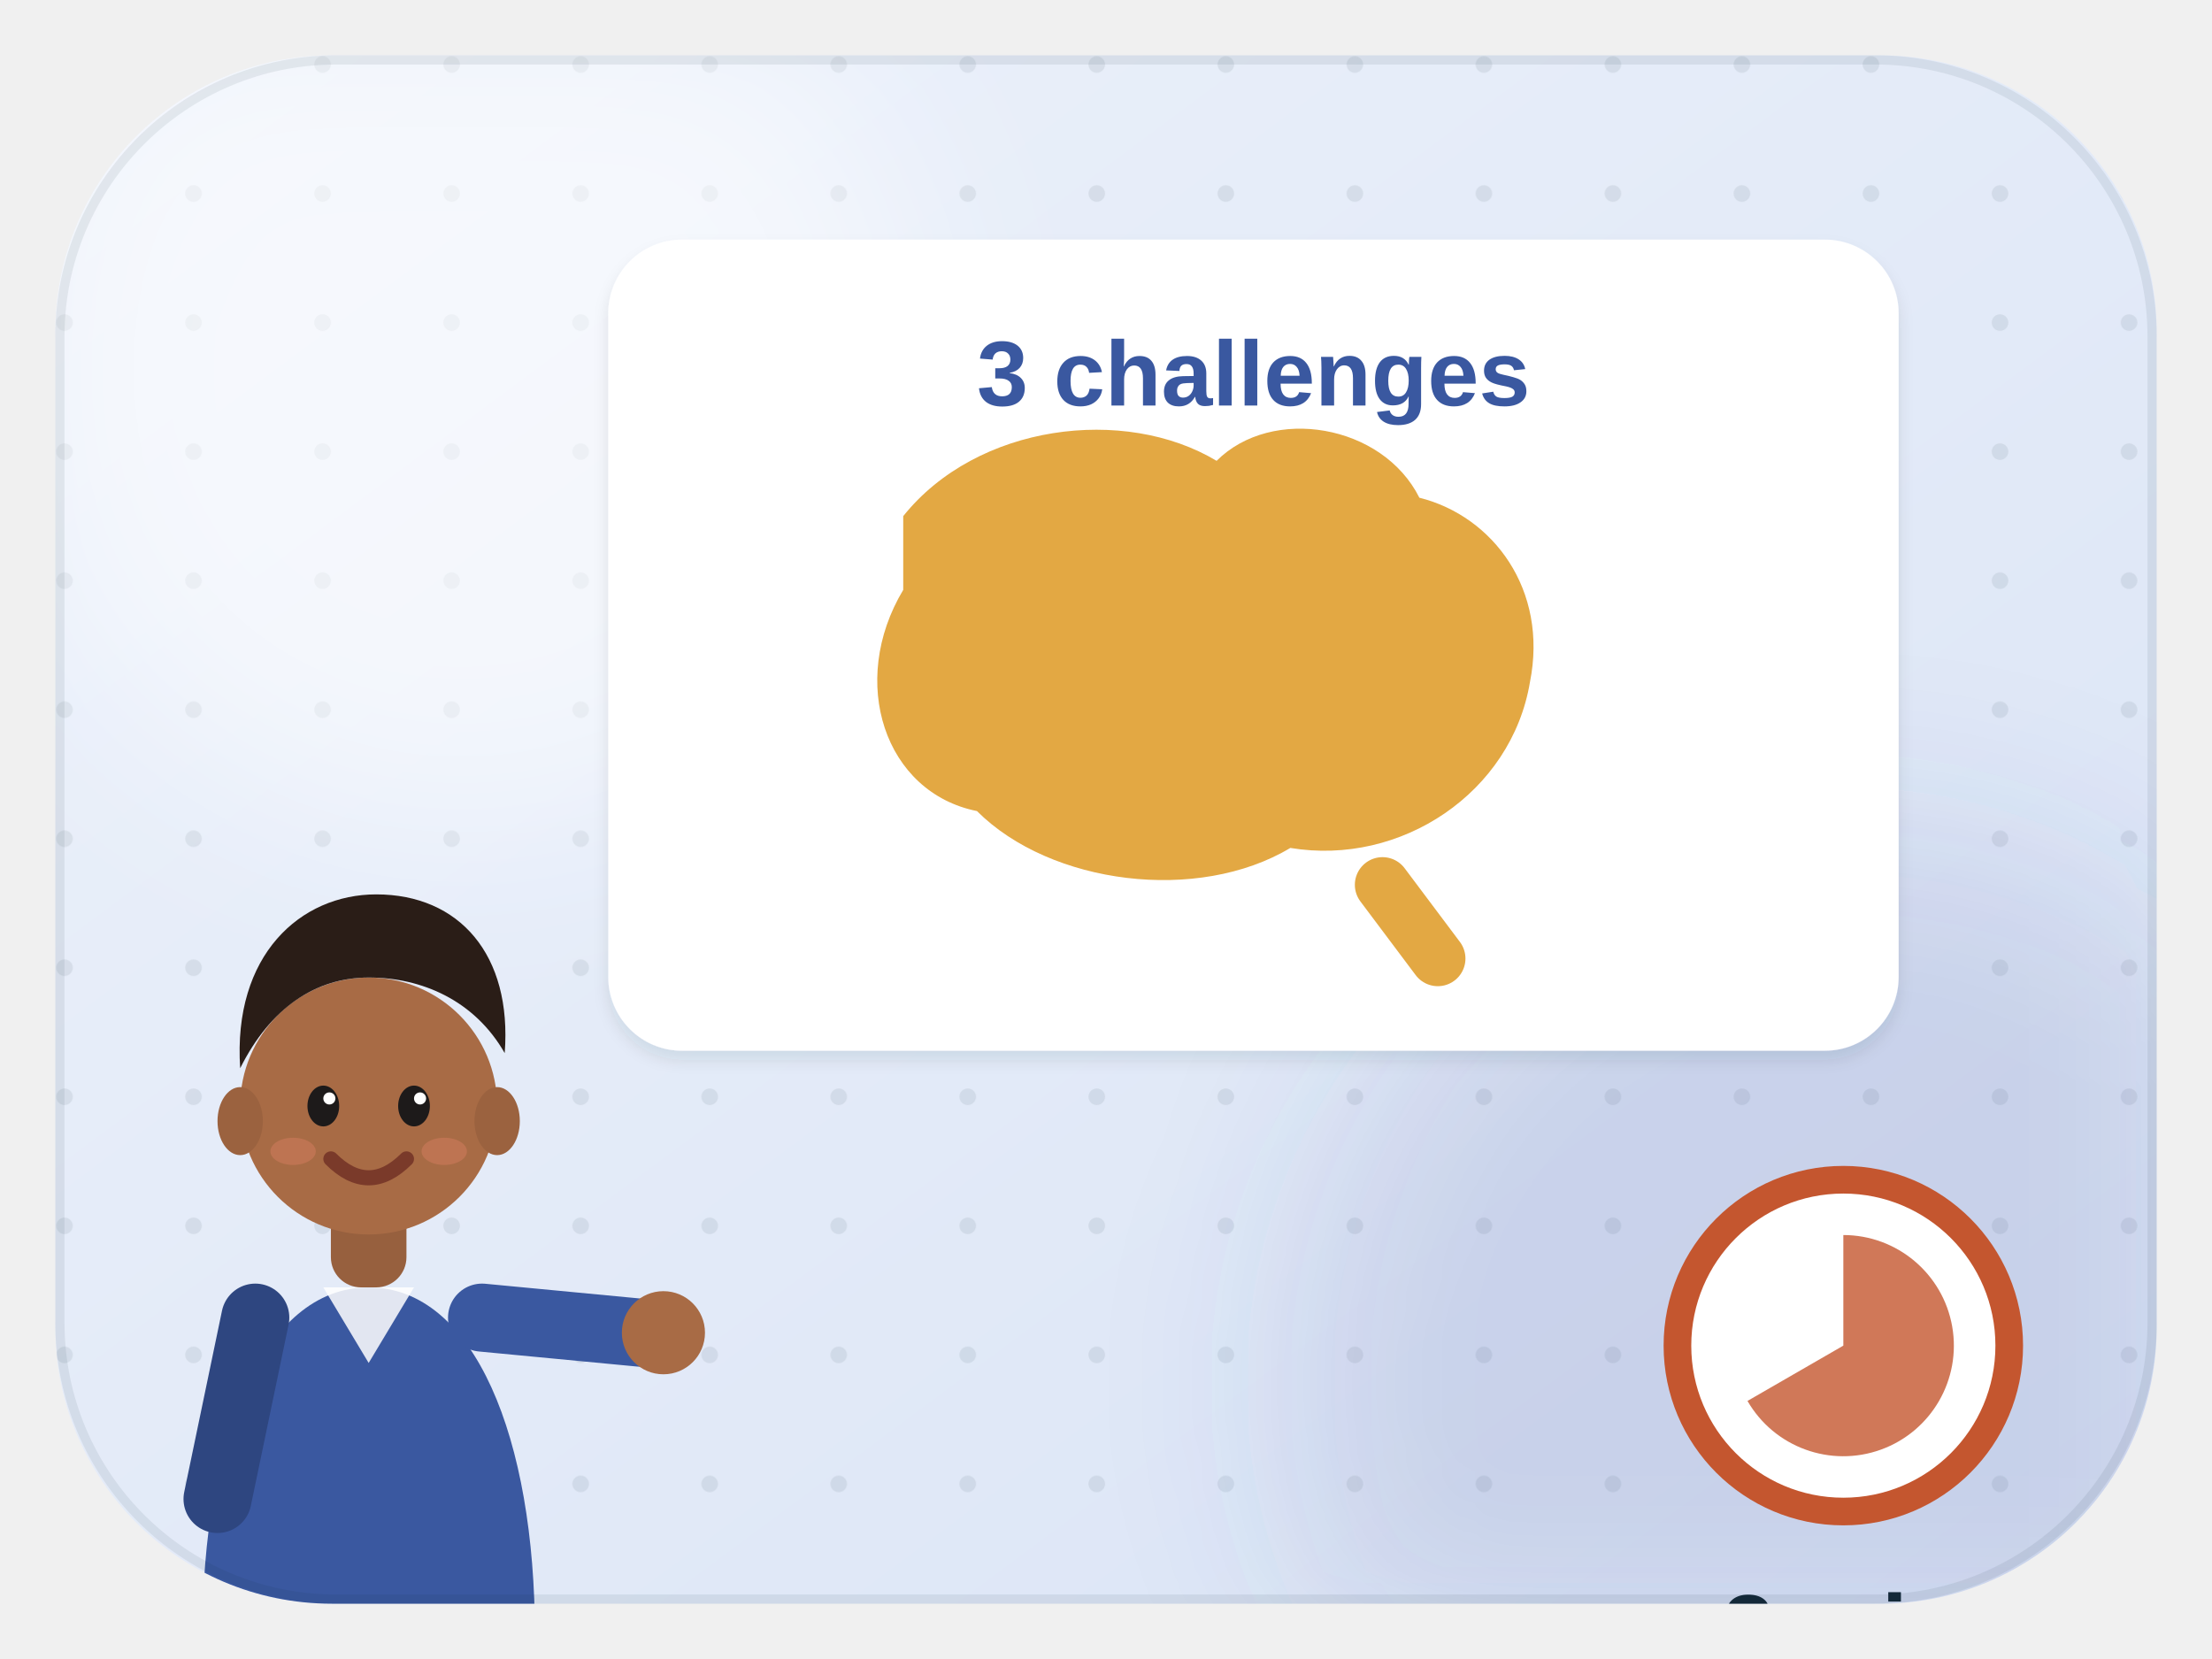
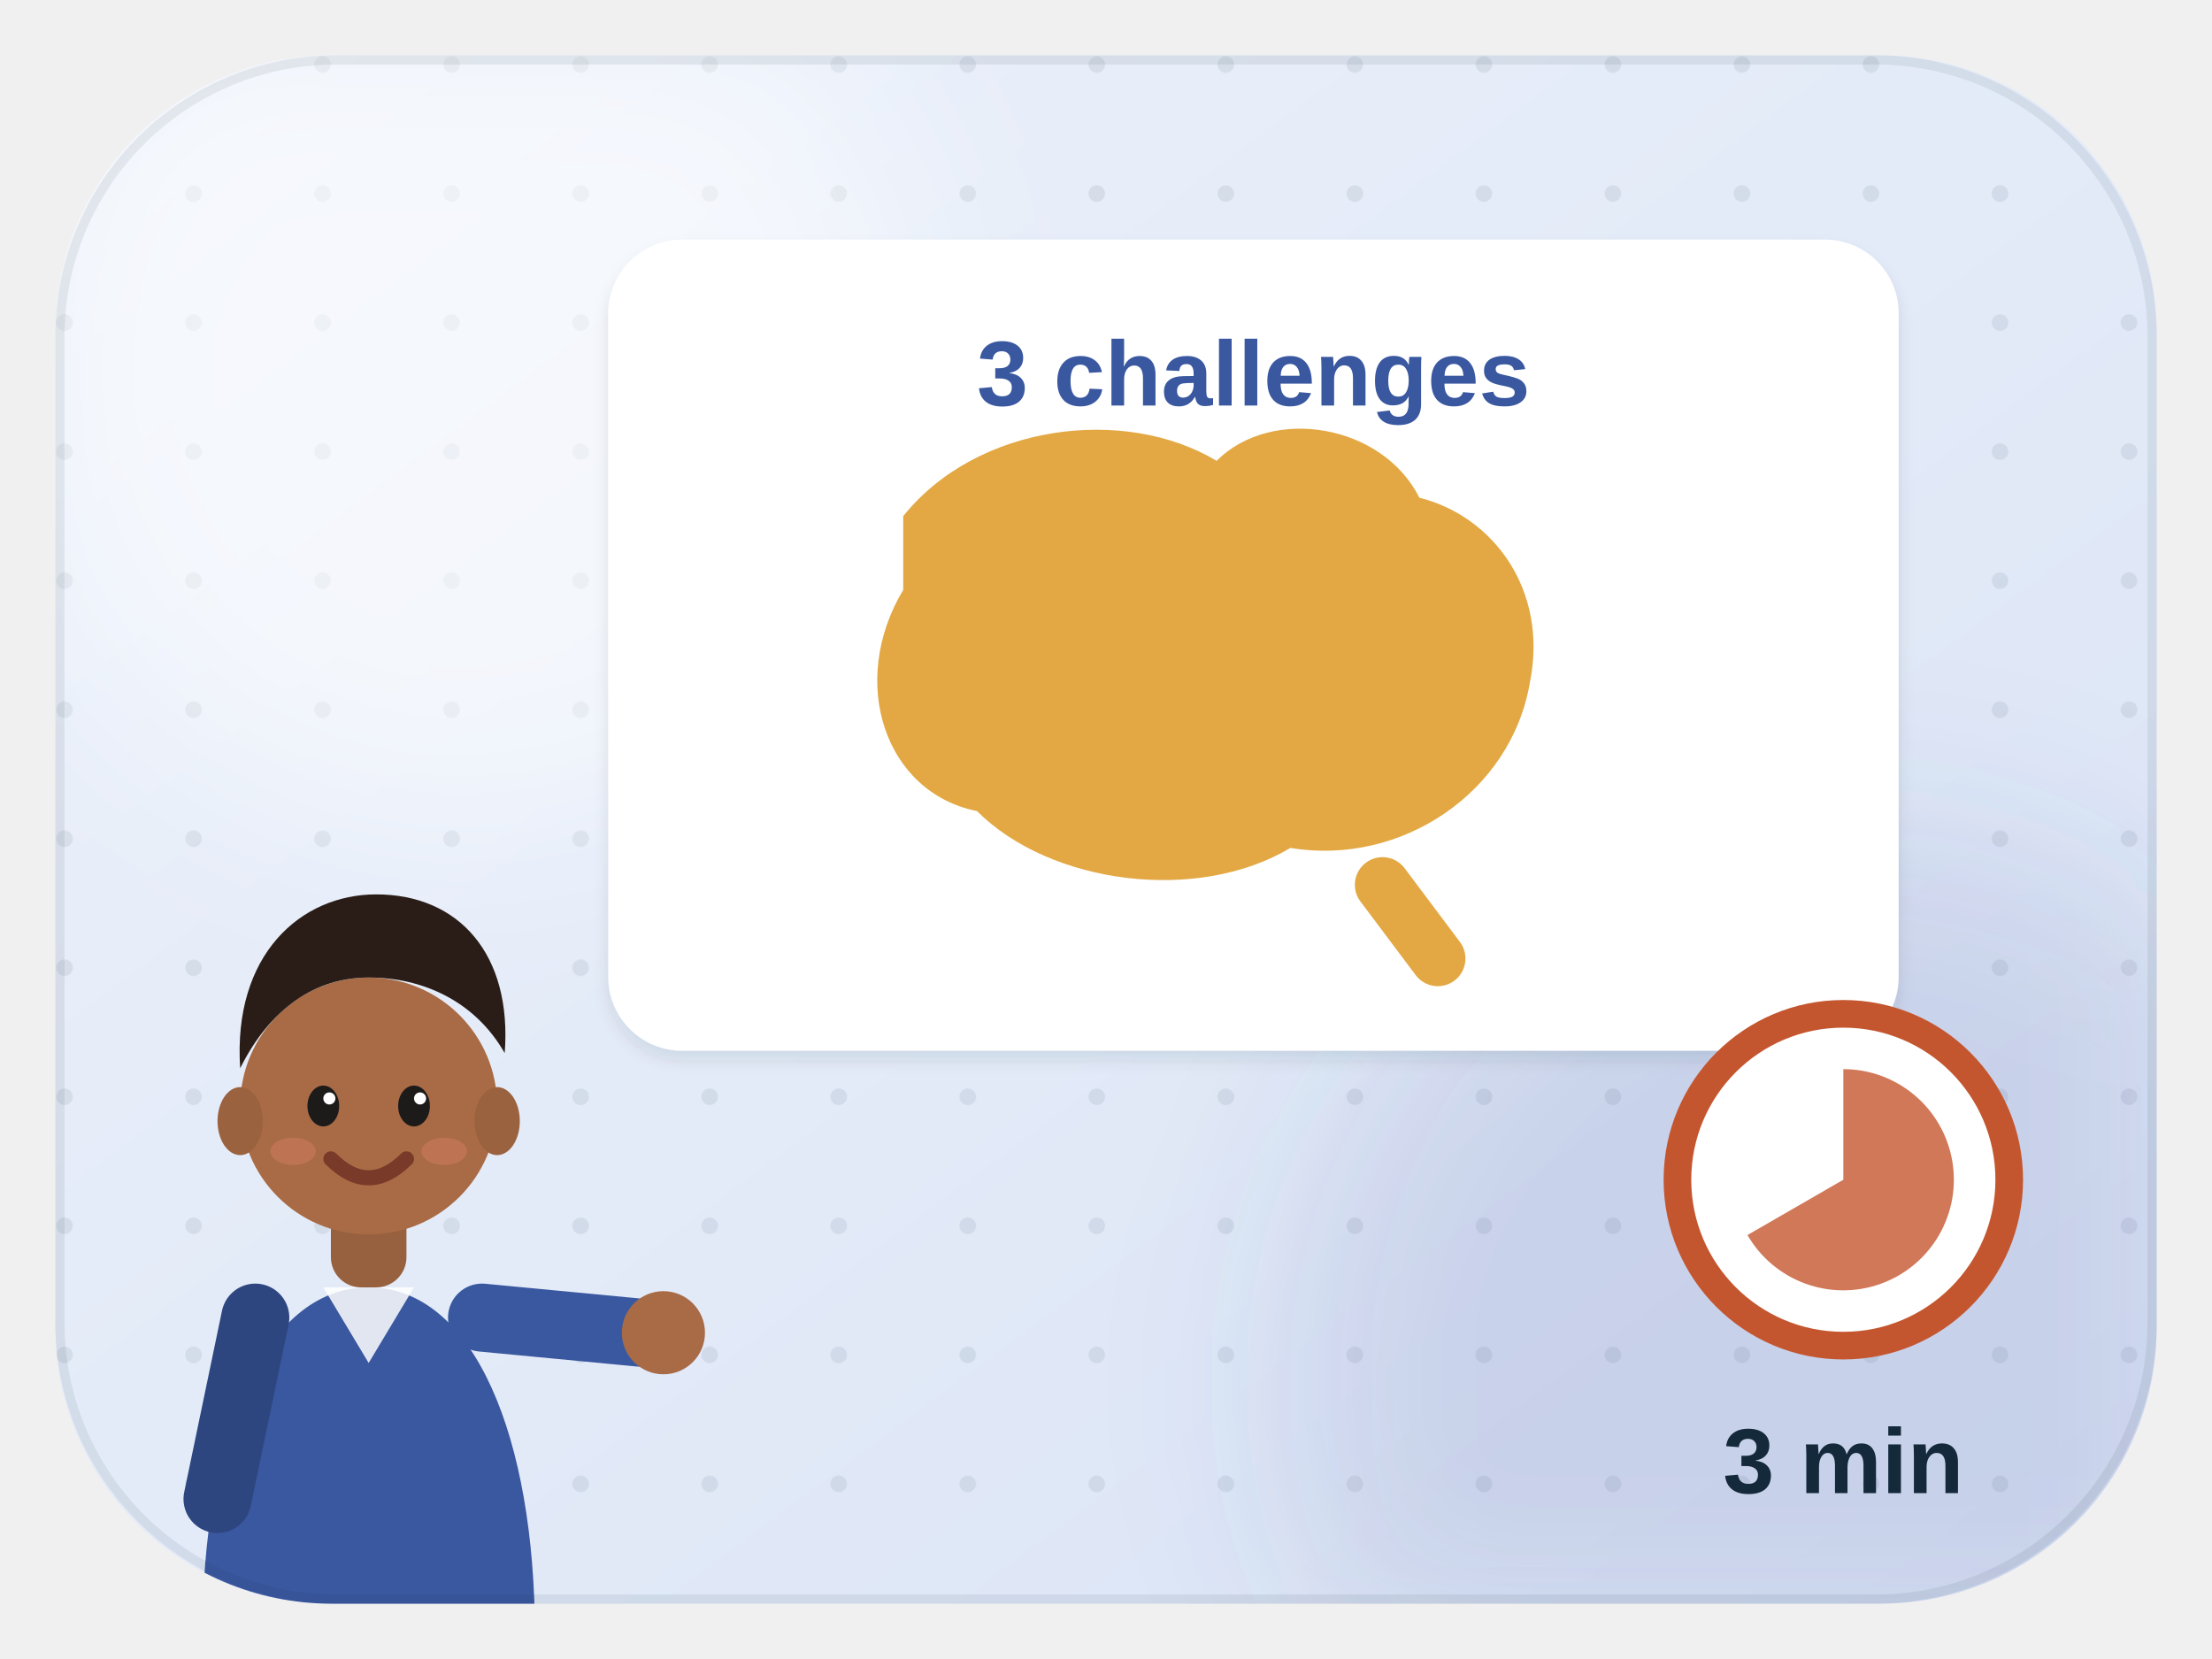
<svg xmlns="http://www.w3.org/2000/svg" viewBox="0 0 240 180" fill="none" role="img" aria-label="A pair presents AI findings on a small screen with a three-minute timer and a map of Australia">
  <style>
.vb5-fl{animation:vb5-fl 6s ease-in-out infinite}.vb5-f2{animation-delay:-2s}.vb5-f3{animation-delay:-4s}
@keyframes vb5-fl{50%{translate:0 -6px}}
.vb5-tw{animation:vb5-tw 3.2s ease-in-out infinite;transform-box:fill-box;transform-origin:center}.vb5-t2{animation-delay:-1.1s}.vb5-t3{animation-delay:-2.2s}
@keyframes vb5-tw{0%,100%{opacity:.35;scale:.6}50%{opacity:1;scale:1}}
.vb5-bl{animation:vb5-bl 4.6s infinite;transform-box:fill-box;transform-origin:center}.vb5-b2{animation-delay:-1.6s}.vb5-b3{animation-delay:-3.1s}
@keyframes vb5-bl{0%,93%,100%{scale:1 1}96%{scale:1 .1}}
.vb5-pu{animation:vb5-pu 2.8s ease-in-out infinite;transform-box:fill-box;transform-origin:center}
@keyframes vb5-pu{0%,100%{scale:1}50%{scale:1.08}}
.vb5-dr{stroke-dasharray:6 9;animation:vb5-dr 1.6s linear infinite}
@keyframes vb5-dr{to{stroke-dashoffset:-30}}
.vb5-sp{animation:vb5-sp 30s linear infinite;transform-box:fill-box;transform-origin:center}
@keyframes vb5-sp{to{rotate:360deg}}
.vb5-sw{animation:vb5-sw 5s ease-in-out infinite;transform-box:fill-box;transform-origin:50% 100%}
@keyframes vb5-sw{50%{rotate:3deg}}
.vb5-wv{animation:vb5-wv 3s ease-out infinite;transform-box:fill-box;transform-origin:center}.vb5-w2{animation-delay:-1s}
@keyframes vb5-wv{0%{opacity:0;scale:.7}30%{opacity:.9}100%{opacity:0;scale:1.3}}
.vb5-ty{animation:vb5-ty 1.4s steps(1) infinite}.vb5-y2{animation-delay:-.45s}.vb5-y3{animation-delay:-.9s}
@keyframes vb5-ty{0%,100%{opacity:1}50%{opacity:.2}}
.vb5-sl{animation:vb5-sl 9s ease-in-out infinite}
@keyframes vb5-sl{50%{translate:14px 0}}

@media (prefers-reduced-motion: reduce){*{animation:none!important}}
</style>
  <defs>
    <linearGradient id="vb5-bg" x1="0" y1="0" x2="1" y2="1">
      <stop offset="0" stop-color="#edf2fb" />
      <stop offset="1" stop-color="#d9e3f5" />
    </linearGradient>
    <pattern id="vb5-dots" width="14" height="14" patternUnits="userSpaceOnUse">
      <circle cx="7" cy="7" r=".9" fill="#14293a" fill-opacity=".08" />
    </pattern>
    <radialGradient id="vb5-glow" cx=".5" cy=".5" r=".5">
      <stop offset="0" stop-color="#fff" stop-opacity=".85" />
      <stop offset="1" stop-color="#fff" stop-opacity="0" />
    </radialGradient>
    <linearGradient id="vb5-paper" x1="0" y1="0" x2="0" y2="1">
      <stop offset="0" stop-color="#fff" />
      <stop offset="1" stop-color="#f6f1e6" />
    </linearGradient>
    <linearGradient id="vb5-gold" x1="0" y1="0" x2="1" y2="1">
      <stop offset="0" stop-color="#f7d27a" />
      <stop offset=".55" stop-color="#e3a843" />
      <stop offset="1" stop-color="#c4831f" />
    </linearGradient>
    <linearGradient id="vb5-leaf" x1="0" y1="0" x2="1" y2="1">
      <stop offset="0" stop-color="#6fbf8b" />
      <stop offset="1" stop-color="#2f7d6b" />
    </linearGradient>
    <linearGradient id="vb5-sea" x1="0" y1="0" x2="0" y2="1">
      <stop offset="0" stop-color="#7cc7d6" />
      <stop offset="1" stop-color="#2d7a9a" />
    </linearGradient>
    <linearGradient id="vb5-screen" x1="0" y1="0" x2="0" y2="1">
      <stop offset="0" stop-color="#eef3fb" />
      <stop offset="1" stop-color="#dfe8f6" />
    </linearGradient>
    <filter id="vb5-sh" x="-25%" y="-25%" width="150%" height="170%">
      <feDropShadow dx="0" dy="5" stdDeviation="5" flood-color="#14293a" flood-opacity=".16" />
      <feDropShadow dx="0" dy="1" stdDeviation=".8" flood-color="#14293a" flood-opacity=".1" />
    </filter>
    <filter id="vb5-sh2" x="-30%" y="-30%" width="160%" height="170%">
      <feDropShadow dx="0" dy="2.5" stdDeviation="2.2" flood-color="#14293a" flood-opacity=".18" />
    </filter>
    <filter id="vb5-blur" x="-50%" y="-50%" width="200%" height="200%">
      <feGaussianBlur stdDeviation="10" />
    </filter>
  </defs>
  <clipPath id="vb5-clip">
    <rect x="6" y="6" width="228" height="168" rx="30" />
  </clipPath>
  <g clip-path="url(#vb5-clip)">
    <rect x="0" y="0" width="240" height="180" rx="30" fill="url(#vb5-bg)" />
    <rect x="0" y="0" width="240" height="180" rx="30" fill="url(#vb5-dots)" />
    <circle cx="50" cy="40" r="50" fill="#fff" fill-opacity="0.55" filter="url(#vb5-blur)" />
    <circle cx="200" cy="150" r="60" fill="#3a58a0" fill-opacity="0.14" filter="url(#vb5-blur)" />
    <g filter="url(#vb5-sh)">
      <rect x="66" y="26" width="140" height="88" rx="8" fill="#fff" />
    </g>
    <path d="M98 56c8-10 24-12 34-6 6-6 18-4 22 4 8 2 14 10 12 20-2 12-14 20-26 18-10 6-26 4-34-4-10-2-14-14-8-24z" fill="#e3a843" />
    <path d="M150 96l6 8" stroke="#e3a843" stroke-width="6" stroke-linecap="round" />
    <text x="136" y="44" font-family="Manrope, Arial, sans-serif" font-size="10" font-weight="800" fill="#3a58a0" text-anchor="middle">3 challenges</text>
    <g transform="translate(40 120) scale(0.82)">
      <path d="M-22 70c0-26 8-46 22-46s22 20 22 46z" fill="#3a58a0" />
      <path d="M-6 24h12l-6 10z" fill="#fff" fill-opacity=".85" />
      <path d="M15 28 36 30" stroke="#3a58a0" stroke-width="9" stroke-linecap="round" />
      <circle cx="39" cy="30" r="5.5" fill="#a86b45" />
      <path d="M-15 28-20 52" stroke="#2e4680" stroke-width="9" stroke-linecap="round" />
      <rect x="-5" y="12" width="10" height="12" rx="4" fill="#97603e" />
      <circle cx="0" cy="0" r="17" fill="#a86b45" />
      <ellipse cx="-17" cy="2" rx="3" ry="4.5" fill="#9b623f" />
      <ellipse cx="17" cy="2" rx="3" ry="4.5" fill="#9b623f" />
      <path d="M-17 -5c-1-15 8-23 18-23 11 0 18 8 17 21-4-7-11-10-18-10-7 0-13 4-17 12z" fill="#2a1d17" />
      <g class="vb5-bl ">
        <ellipse cx="-6" cy="0" rx="2.1" ry="2.7" fill="#1d1a1a" />
        <ellipse cx="6" cy="0" rx="2.1" ry="2.7" fill="#1d1a1a" />
      </g>
      <circle cx="-5.2" cy="-1" r=".8" fill="#fff" />
      <circle cx="6.8" cy="-1" r=".8" fill="#fff" />
      <ellipse cx="-10" cy="6" rx="3" ry="1.8" fill="#e8846b" fill-opacity=".35" />
      <ellipse cx="10" cy="6" rx="3" ry="1.8" fill="#e8846b" fill-opacity=".35" />
      <path d="M-5 7q5 5 10 0" stroke="#7a3a2a" stroke-width="2" stroke-linecap="round" />
    </g>
-     <g transform="translate(200 146)" class="vb5-fl">
+     <g transform="translate(200 128)" class="vb5-fl">
      <circle r="18" fill="#fff" stroke="#c4562f" stroke-width="3" />
      <path d="M0-12A12 12 0 1 1 -10.4 6L0 0z" fill="#c4562f" fill-opacity=".8" />
      <text y="34" font-family="Manrope, Arial, sans-serif" font-size="10" font-weight="800" fill="#14293a" text-anchor="middle">3 min</text>
    </g>
  </g>
  <rect x="6.5" y="6.5" width="227" height="167" rx="30" stroke="#14293a" stroke-opacity=".08" />
</svg>
